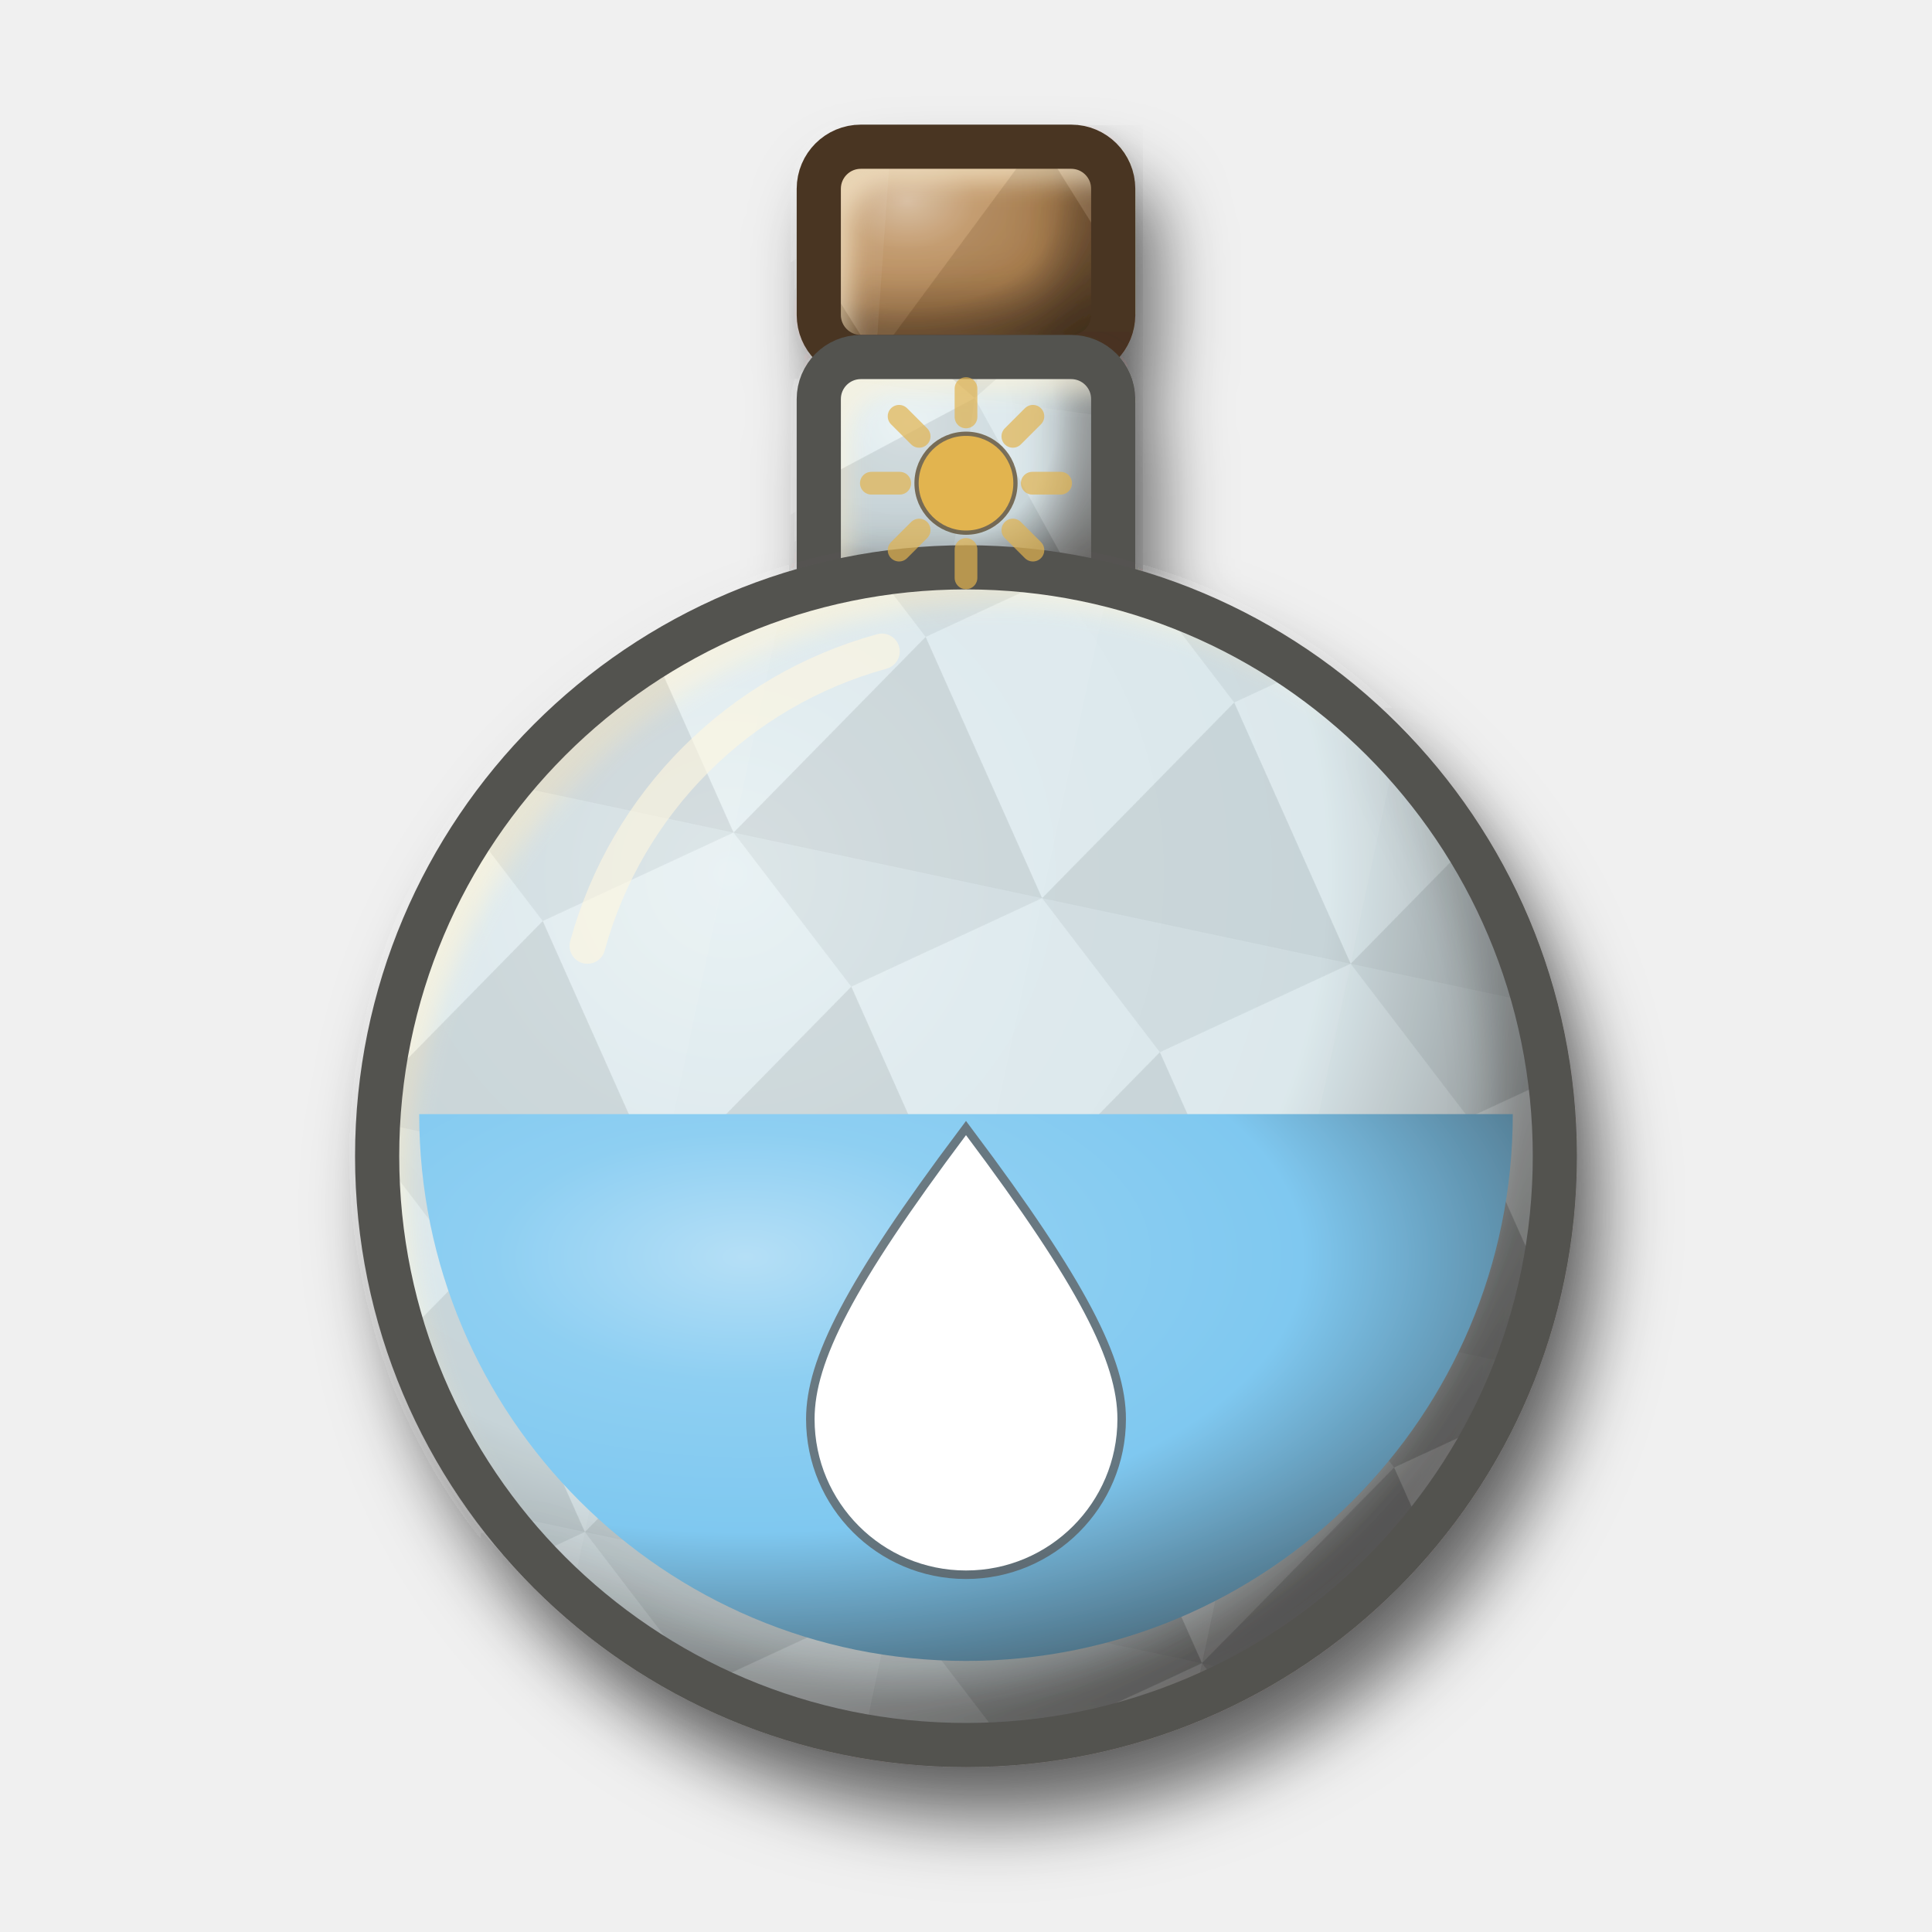
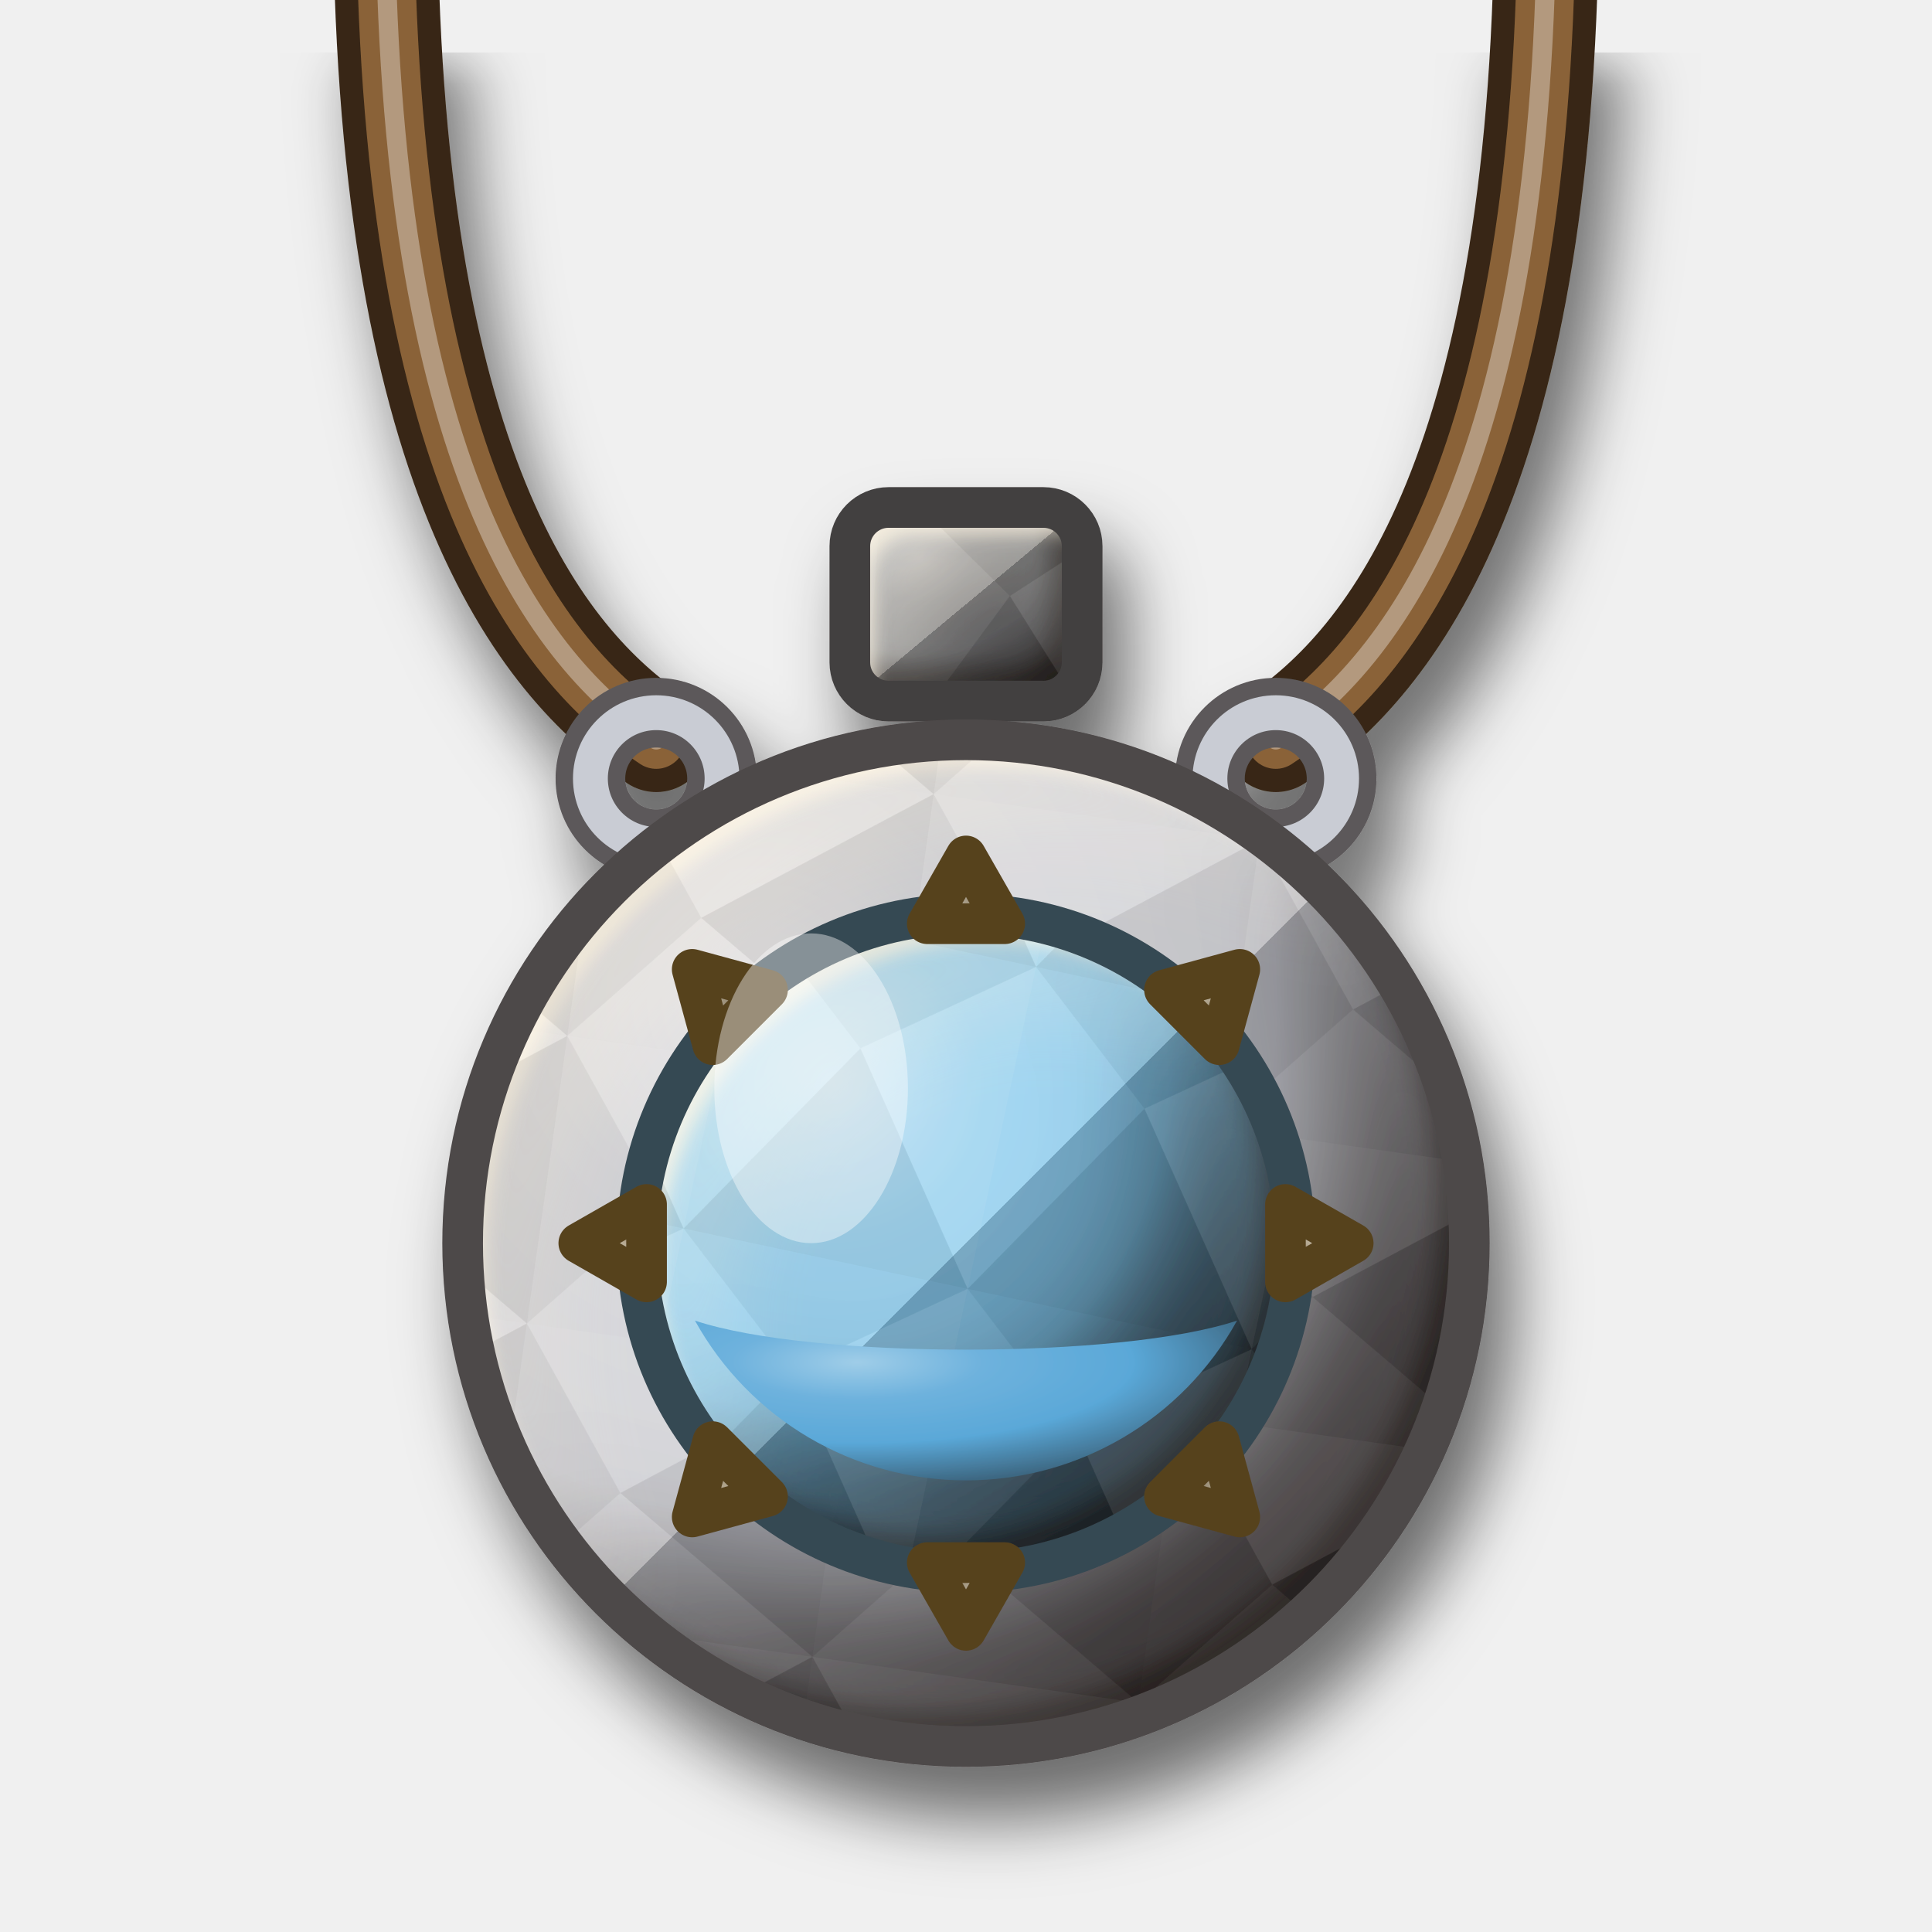
<svg xmlns="http://www.w3.org/2000/svg" width="128" height="128" viewBox="0 0 96 96">
  <defs>
    <filter id="bev" x="-10%" y="-10%" width="120%" height="120%" color-interpolation-filters="sRGB">
      <feOffset in="SourceAlpha" dx="1.5" dy="1.7" result="o1" />
      <feComposite in="SourceAlpha" in2="o1" operator="out" result="e1" />
      <feGaussianBlur in="e1" stdDeviation="0.55" result="b1" />
      <feFlood flood-color="#fff3d6" flood-opacity="0.62" />
      <feComposite in2="b1" operator="in" result="hi" />
      <feOffset in="SourceAlpha" dx="-2.2" dy="-2.4" result="o2" />
      <feComposite in="SourceAlpha" in2="o2" operator="out" result="e2" />
      <feGaussianBlur in="e2" stdDeviation="1.3" result="b2" />
      <feFlood flood-color="#140b05" flood-opacity="0.42" />
      <feComposite in2="b2" operator="in" result="lo" />
      <feMerge>
        <feMergeNode in="SourceGraphic" />
        <feMergeNode in="lo" />
        <feMergeNode in="hi" />
      </feMerge>
    </filter>
    <filter id="sculpt" x="-10%" y="-10%" width="120%" height="120%" color-interpolation-filters="sRGB">
      <feOffset in="SourceAlpha" dx="4.2" dy="4.6" result="wideo" />
      <feComposite in="SourceAlpha" in2="wideo" operator="out" result="widee" />
      <feGaussianBlur in="widee" stdDeviation="2.4" result="wideb" />
      <feComposite in="wideb" in2="SourceAlpha" operator="in" result="widec" />
      <feFlood flood-color="#fff4dc" flood-opacity="0.3" />
      <feComposite in2="widec" operator="in" result="wide" />
      <feOffset in="SourceAlpha" dx="1.2" dy="1.4" result="rimo" />
      <feComposite in="SourceAlpha" in2="rimo" operator="out" result="rime" />
      <feGaussianBlur in="rime" stdDeviation="0.45" result="rimb" />
      <feComposite in="rimb" in2="SourceAlpha" operator="in" result="rimc" />
      <feFlood flood-color="#fff6e2" flood-opacity="0.8" />
      <feComposite in2="rimc" operator="in" result="rim" />
      <feOffset in="SourceAlpha" dx="-5.5" dy="-6" result="formo" />
      <feComposite in="SourceAlpha" in2="formo" operator="out" result="forme" />
      <feGaussianBlur in="forme" stdDeviation="3.2" result="formb" />
      <feComposite in="formb" in2="SourceAlpha" operator="in" result="formc" />
      <feFlood flood-color="#0e0703" flood-opacity="0.55" />
      <feComposite in2="formc" operator="in" result="form" />
      <feOffset in="SourceAlpha" dx="-1.5" dy="-1.7" result="edgeo" />
      <feComposite in="SourceAlpha" in2="edgeo" operator="out" result="edgee" />
      <feGaussianBlur in="edgee" stdDeviation="0.7" result="edgeb" />
      <feComposite in="edgeb" in2="SourceAlpha" operator="in" result="edgec" />
      <feFlood flood-color="#120a05" flood-opacity="0.55" />
      <feComposite in2="edgec" operator="in" result="edge" />
      <feMerge>
        <feMergeNode in="SourceGraphic" />
        <feMergeNode in="form" />
        <feMergeNode in="edge" />
        <feMergeNode in="wide" />
        <feMergeNode in="rim" />
      </feMerge>
    </filter>
    <filter id="sculptLight" x="-10%" y="-10%" width="120%" height="120%" color-interpolation-filters="sRGB">
      <feOffset in="SourceAlpha" dx="4.2" dy="4.6" result="wideo" />
      <feComposite in="SourceAlpha" in2="wideo" operator="out" result="widee" />
      <feGaussianBlur in="widee" stdDeviation="2.4" result="wideb" />
      <feComposite in="wideb" in2="SourceAlpha" operator="in" result="widec" />
      <feFlood flood-color="#fff4dc" flood-opacity="0.3" />
      <feComposite in2="widec" operator="in" result="wide" />
      <feOffset in="SourceAlpha" dx="1.2" dy="1.4" result="rimo" />
      <feComposite in="SourceAlpha" in2="rimo" operator="out" result="rime" />
      <feGaussianBlur in="rime" stdDeviation="0.45" result="rimb" />
      <feComposite in="rimb" in2="SourceAlpha" operator="in" result="rimc" />
      <feFlood flood-color="#fff6e2" flood-opacity="0.8" />
      <feComposite in2="rimc" operator="in" result="rim" />
      <feOffset in="SourceAlpha" dx="-5.5" dy="-6" result="formo" />
      <feComposite in="SourceAlpha" in2="formo" operator="out" result="forme" />
      <feGaussianBlur in="forme" stdDeviation="3.2" result="formb" />
      <feComposite in="formb" in2="SourceAlpha" operator="in" result="formc" />
      <feFlood flood-color="#0e0703" flood-opacity="0.55" />
      <feComposite in2="formc" operator="in" result="form" />
      <feOffset in="SourceAlpha" dx="-1.5" dy="-1.7" result="edgeo" />
      <feComposite in="SourceAlpha" in2="edgeo" operator="out" result="edgee" />
      <feGaussianBlur in="edgee" stdDeviation="0.7" result="edgeb" />
      <feComposite in="edgeb" in2="SourceAlpha" operator="in" result="edgec" />
      <feFlood flood-color="#120a05" flood-opacity="0.55" />
      <feComposite in2="edgec" operator="in" result="edge" />
      <feMerge>
        <feMergeNode in="form" />
        <feMergeNode in="edge" />
        <feMergeNode in="wide" />
        <feMergeNode in="rim" />
      </feMerge>
    </filter>
    <linearGradient id="planes" x1="0" y1="0" x2="1" y2="1">
      <stop offset="0.5" stop-color="#fff6e6" stop-opacity="0.16" />
      <stop offset="0.5" stop-color="#0b0603" stop-opacity="0.2" />
    </linearGradient>
    <filter id="paint" x="-20%" y="-20%" width="140%" height="145%" color-interpolation-filters="sRGB">
-       <feTurbulence type="fractalNoise" baseFrequency="0.22" numOctaves="2" seed="96" result="n" />
+       <feTurbulence type="fractalNoise" baseFrequency="0.22" numOctaves="2" seed="94" result="n" />
      <feColorMatrix in="n" type="matrix" values="0.14 0.14 0.14 0 0.29  0.14 0.14 0.14 0 0.29  0.14 0.14 0.14 0 0.29  0 0 0 0 1" result="ng" />
      <feBlend in="ng" in2="SourceGraphic" mode="soft-light" result="t" />
      <feComposite in="t" in2="SourceAlpha" operator="in" result="tex" />
      <feDropShadow in="tex" dx="1.2" dy="2.6" stdDeviation="1.7" flood-color="#000" flood-opacity="0.55" />
    </filter>
    <radialGradient id="g0" cx="0.3" cy="0.26" r="0.92">
-       <stop offset="0" stop-color="#d6bb9d" />
-       <stop offset="0.25" stop-color="#c1986a" />
-       <stop offset="0.55" stop-color="#b98a56" />
-       <stop offset="1" stop-color="#4c3723" />
+       <stop offset="0" stop-color="#cdd1d6" />
+       <stop offset="0.25" stop-color="#b2b9c1" />
+       <stop offset="0.55" stop-color="#a8b0b8" />
+       <stop offset="1" stop-color="#464444" />
    </radialGradient>
    <pattern id="f1" width="17" height="15" patternUnits="userSpaceOnUse" patternTransform="rotate(94)">
      <path d="M0 0 L17 0 L6 8Z" fill="#fff" fill-opacity="0.1" />
      <path d="M6 8 L17 0 L17 15Z" fill="#000" fill-opacity="0.08" />
      <path d="M0 0 L6 8 L0 15Z" fill="#000" fill-opacity="0.05" />
      <path d="M0 15 L6 8 L17 15Z" fill="#fff" fill-opacity="0.05" />
    </pattern>
    <radialGradient id="g2" cx="0.3" cy="0.26" r="0.92">
-       <stop offset="0" stop-color="#e8f1f3" />
-       <stop offset="0.25" stop-color="#dde9ed" />
-       <stop offset="0.55" stop-color="#d8e6ea" />
-       <stop offset="1" stop-color="#575655" />
+       <stop offset="0" stop-color="#e0e1e6" />
+       <stop offset="0.25" stop-color="#cfd2d9" />
+       <stop offset="0.55" stop-color="#c9ccd4" />
+       <stop offset="1" stop-color="#524d4d" />
    </radialGradient>
    <pattern id="f3" width="17" height="15" patternUnits="userSpaceOnUse" patternTransform="rotate(8)">
      <path d="M0 0 L17 0 L6 8Z" fill="#fff" fill-opacity="0.1" />
      <path d="M6 8 L17 0 L17 15Z" fill="#000" fill-opacity="0.08" />
      <path d="M0 0 L6 8 L0 15Z" fill="#000" fill-opacity="0.05" />
      <path d="M0 15 L6 8 L17 15Z" fill="#fff" fill-opacity="0.05" />
    </pattern>
    <radialGradient id="g4" cx="0.3" cy="0.26" r="0.92">
-       <stop offset="0" stop-color="#e8f1f3" />
-       <stop offset="0.25" stop-color="#dde9ed" />
-       <stop offset="0.55" stop-color="#d8e6ea" />
-       <stop offset="1" stop-color="#575655" />
-     </radialGradient>
-     <pattern id="f5" width="17" height="15" patternUnits="userSpaceOnUse" patternTransform="rotate(102)">
-       <path d="M0 0 L17 0 L6 8Z" fill="#fff" fill-opacity="0.1" />
-       <path d="M6 8 L17 0 L17 15Z" fill="#000" fill-opacity="0.08" />
-       <path d="M0 0 L6 8 L0 15Z" fill="#000" fill-opacity="0.05" />
-       <path d="M0 15 L6 8 L17 15Z" fill="#fff" fill-opacity="0.05" />
-     </pattern>
-     <radialGradient id="g6" cx="0.3" cy="0.26" r="0.92">
      <stop offset="0" stop-color="#b5dff6" />
      <stop offset="0.25" stop-color="#8ecff2" />
      <stop offset="0.55" stop-color="#7fc8f0" />
      <stop offset="1" stop-color="#384c57" />
    </radialGradient>
+     <pattern id="f5" width="17" height="15" patternUnits="userSpaceOnUse" patternTransform="rotate(102)">
+       <path d="M0 0 L17 0 L6 8Z" fill="#fff" fill-opacity="0.1" />
+       <path d="M6 8 L17 0 L17 15Z" fill="#000" fill-opacity="0.08" />
+       <path d="M0 0 L6 8 L0 15Z" fill="#000" fill-opacity="0.05" />
+       <path d="M0 15 L6 8 L17 15Z" fill="#fff" fill-opacity="0.05" />
+     </pattern>
+     <radialGradient id="g6" cx="0.3" cy="0.26" r="0.92">
+       <stop offset="0" stop-color="#9fcde8" />
+       <stop offset="0.25" stop-color="#6eb2dd" />
+       <stop offset="0.55" stop-color="#5aa8d8" />
+       <stop offset="1" stop-color="#2c414f" />
+     </radialGradient>
+     <radialGradient id="g7" cx="0.3" cy="0.26" r="0.92">
+       <stop offset="0" stop-color="#eed49a" />
+       <stop offset="0.25" stop-color="#e5bd65" />
+       <stop offset="0.55" stop-color="#e2b450" />
+       <stop offset="1" stop-color="#5a4520" />
+     </radialGradient>
+     <pattern id="f8" width="17" height="15" patternUnits="userSpaceOnUse" patternTransform="rotate(63)">
+       <path d="M0 0 L17 0 L6 8Z" fill="#fff" fill-opacity="0.1" />
+       <path d="M6 8 L17 0 L17 15Z" fill="#000" fill-opacity="0.08" />
+       <path d="M0 0 L6 8 L0 15Z" fill="#000" fill-opacity="0.05" />
+       <path d="M0 15 L6 8 L17 15Z" fill="#fff" fill-opacity="0.05" />
+     </pattern>
+     <radialGradient id="g9" cx="0.3" cy="0.26" r="0.92">
+       <stop offset="0" stop-color="#eed49a" />
+       <stop offset="0.25" stop-color="#e5bd65" />
+       <stop offset="0.55" stop-color="#e2b450" />
+       <stop offset="1" stop-color="#5a4520" />
+     </radialGradient>
+     <pattern id="f10" width="17" height="15" patternUnits="userSpaceOnUse" patternTransform="rotate(157)">
+       <path d="M0 0 L17 0 L6 8Z" fill="#fff" fill-opacity="0.1" />
+       <path d="M6 8 L17 0 L17 15Z" fill="#000" fill-opacity="0.08" />
+       <path d="M0 0 L6 8 L0 15Z" fill="#000" fill-opacity="0.05" />
+       <path d="M0 15 L6 8 L17 15Z" fill="#fff" fill-opacity="0.05" />
+     </pattern>
+     <radialGradient id="g11" cx="0.3" cy="0.26" r="0.92">
+       <stop offset="0" stop-color="#eed49a" />
+       <stop offset="0.25" stop-color="#e5bd65" />
+       <stop offset="0.55" stop-color="#e2b450" />
+       <stop offset="1" stop-color="#5a4520" />
+     </radialGradient>
+     <pattern id="f12" width="17" height="15" patternUnits="userSpaceOnUse" patternTransform="rotate(71)">
+       <path d="M0 0 L17 0 L6 8Z" fill="#fff" fill-opacity="0.1" />
+       <path d="M6 8 L17 0 L17 15Z" fill="#000" fill-opacity="0.08" />
+       <path d="M0 0 L6 8 L0 15Z" fill="#000" fill-opacity="0.05" />
+       <path d="M0 15 L6 8 L17 15Z" fill="#fff" fill-opacity="0.05" />
+     </pattern>
+     <radialGradient id="g13" cx="0.3" cy="0.26" r="0.92">
+       <stop offset="0" stop-color="#eed49a" />
+       <stop offset="0.25" stop-color="#e5bd65" />
+       <stop offset="0.55" stop-color="#e2b450" />
+       <stop offset="1" stop-color="#5a4520" />
+     </radialGradient>
+     <pattern id="f14" width="17" height="15" patternUnits="userSpaceOnUse" patternTransform="rotate(165)">
+       <path d="M0 0 L17 0 L6 8Z" fill="#fff" fill-opacity="0.1" />
+       <path d="M6 8 L17 0 L17 15Z" fill="#000" fill-opacity="0.08" />
+       <path d="M0 0 L6 8 L0 15Z" fill="#000" fill-opacity="0.05" />
+       <path d="M0 15 L6 8 L17 15Z" fill="#fff" fill-opacity="0.05" />
+     </pattern>
+     <radialGradient id="g15" cx="0.3" cy="0.26" r="0.92">
+       <stop offset="0" stop-color="#eed49a" />
+       <stop offset="0.25" stop-color="#e5bd65" />
+       <stop offset="0.55" stop-color="#e2b450" />
+       <stop offset="1" stop-color="#5a4520" />
+     </radialGradient>
+     <pattern id="f16" width="17" height="15" patternUnits="userSpaceOnUse" patternTransform="rotate(79)">
+       <path d="M0 0 L17 0 L6 8Z" fill="#fff" fill-opacity="0.1" />
+       <path d="M6 8 L17 0 L17 15Z" fill="#000" fill-opacity="0.08" />
+       <path d="M0 0 L6 8 L0 15Z" fill="#000" fill-opacity="0.05" />
+       <path d="M0 15 L6 8 L17 15Z" fill="#fff" fill-opacity="0.05" />
+     </pattern>
+     <radialGradient id="g17" cx="0.3" cy="0.26" r="0.92">
+       <stop offset="0" stop-color="#eed49a" />
+       <stop offset="0.25" stop-color="#e5bd65" />
+       <stop offset="0.55" stop-color="#e2b450" />
+       <stop offset="1" stop-color="#5a4520" />
+     </radialGradient>
+     <pattern id="f18" width="17" height="15" patternUnits="userSpaceOnUse" patternTransform="rotate(173)">
+       <path d="M0 0 L17 0 L6 8Z" fill="#fff" fill-opacity="0.1" />
+       <path d="M6 8 L17 0 L17 15Z" fill="#000" fill-opacity="0.08" />
+       <path d="M0 0 L6 8 L0 15Z" fill="#000" fill-opacity="0.05" />
+       <path d="M0 15 L6 8 L17 15Z" fill="#fff" fill-opacity="0.05" />
+     </pattern>
+     <radialGradient id="g19" cx="0.3" cy="0.26" r="0.92">
+       <stop offset="0" stop-color="#eed49a" />
+       <stop offset="0.25" stop-color="#e5bd65" />
+       <stop offset="0.55" stop-color="#e2b450" />
+       <stop offset="1" stop-color="#5a4520" />
+     </radialGradient>
+     <pattern id="f20" width="17" height="15" patternUnits="userSpaceOnUse" patternTransform="rotate(87)">
+       <path d="M0 0 L17 0 L6 8Z" fill="#fff" fill-opacity="0.1" />
+       <path d="M6 8 L17 0 L17 15Z" fill="#000" fill-opacity="0.08" />
+       <path d="M0 0 L6 8 L0 15Z" fill="#000" fill-opacity="0.05" />
+       <path d="M0 15 L6 8 L17 15Z" fill="#fff" fill-opacity="0.05" />
+     </pattern>
+     <radialGradient id="g21" cx="0.3" cy="0.26" r="0.92">
+       <stop offset="0" stop-color="#eed49a" />
+       <stop offset="0.25" stop-color="#e5bd65" />
+       <stop offset="0.55" stop-color="#e2b450" />
+       <stop offset="1" stop-color="#5a4520" />
+     </radialGradient>
+     <pattern id="f22" width="17" height="15" patternUnits="userSpaceOnUse" patternTransform="rotate(1)">
+       <path d="M0 0 L17 0 L6 8Z" fill="#fff" fill-opacity="0.1" />
+       <path d="M6 8 L17 0 L17 15Z" fill="#000" fill-opacity="0.08" />
+       <path d="M0 0 L6 8 L0 15Z" fill="#000" fill-opacity="0.05" />
+       <path d="M0 15 L6 8 L17 15Z" fill="#fff" fill-opacity="0.05" />
+     </pattern>
  </defs>
  <g filter="url(#paint)">
-     <g id="art" transform="translate(48 47) scale(1.045) translate(-48.00 -48.00)">
-       <rect x="41" y="10" width="14" height="10" rx="2" fill="url(#g0)" filter="url(#bev)" />
-       <rect x="41" y="10" width="14" height="10" rx="2" fill="url(#f1)" />
-       <rect x="41" y="10" width="14" height="10" rx="2" fill="none" stroke="#493421" stroke-width="2.1" stroke-linejoin="round" stroke-linecap="round" />
-       <rect x="41" y="20" width="14" height="12" rx="2" fill="url(#g2)" filter="url(#bev)" />
-       <rect x="41" y="20" width="14" height="12" rx="2" fill="url(#f3)" />
-       <rect x="41" y="20" width="14" height="12" rx="2" fill="none" stroke="#535250" stroke-width="2.1" stroke-linejoin="round" stroke-linecap="round" />
-       <circle cx="48" cy="58" r="28" fill="url(#g4)" filter="url(#bev)" />
-       <circle cx="48" cy="58" r="28" fill="url(#f5)" />
-       <circle cx="48" cy="58" r="28" fill="none" stroke="#535250" stroke-width="2.1" stroke-linejoin="round" stroke-linecap="round" />
-       <path d="M22 56 A26 26 0 0 0 74 56Z" fill="url(#g6)" />
-       <g transform="translate(48 66) scale(0.9)">
-         <g stroke="#5b5552" stroke-width="0.9" stroke-opacity="0.7" paint-order="stroke">
-           <path d="M0 -10 C6 -2 8 2 8 5 A8 8 0 0 1 -8 5 C-8 2 -6 -2 0 -10Z" fill="#ffffff" />
-         </g>
-       </g>
-       <path d="M30 48 A20 20 0 0 1 44 34" fill="none" stroke="rgba(255,246,224,0.6)" stroke-width="1.7" stroke-linejoin="round" stroke-linecap="round" />
-       <g transform="translate(48 26) scale(0.45)">
-         <g stroke="#523e1e" stroke-width="0.9" stroke-opacity="0.7" paint-order="stroke">
-           <circle r="5" fill="#e2b450" />
-           <path d="M0 -7 L0 -10" stroke="#e2b450" stroke-width="2.4" stroke-linecap="round" transform="rotate(0)" />
-           <path d="M0 -7 L0 -10" stroke="#e2b450" stroke-width="2.4" stroke-linecap="round" transform="rotate(45)" />
-           <path d="M0 -7 L0 -10" stroke="#e2b450" stroke-width="2.4" stroke-linecap="round" transform="rotate(90)" />
-           <path d="M0 -7 L0 -10" stroke="#e2b450" stroke-width="2.4" stroke-linecap="round" transform="rotate(135)" />
-           <path d="M0 -7 L0 -10" stroke="#e2b450" stroke-width="2.4" stroke-linecap="round" transform="rotate(180)" />
-           <path d="M0 -7 L0 -10" stroke="#e2b450" stroke-width="2.4" stroke-linecap="round" transform="rotate(225)" />
-           <path d="M0 -7 L0 -10" stroke="#e2b450" stroke-width="2.4" stroke-linecap="round" transform="rotate(270)" />
-           <path d="M0 -7 L0 -10" stroke="#e2b450" stroke-width="2.4" stroke-linecap="round" transform="rotate(315)" />
-         </g>
-       </g>
+     <g id="art" transform="translate(48 56) scale(0.962) translate(-48.00 -54.00)">
+       <g class="nofit">
+         <path d="M18 -10 C18 20 26 30 32 34 M78 -10 C78 20 70 30 64 34" fill="none" stroke="#372616" stroke-width="5.4" stroke-linejoin="round" stroke-linecap="round" />
+         <path d="M18 -10 C18 20 26 30 32 34 M78 -10 C78 20 70 30 64 34" fill="none" stroke="#8a6238" stroke-width="3" stroke-linejoin="round" stroke-linecap="round" />
+         <path d="M18 -10 C18 20 26 30 32 34 M78 -10 C78 20 70 30 64 34" fill="none" stroke="#b3997e" stroke-width="1" stroke-linejoin="round" stroke-linecap="round" />
+       </g>
+       <circle cx="32" cy="36" r="3.4" fill="none" stroke="#5c595a" stroke-width="3.6" />
+       <circle cx="32" cy="36" r="3.4" fill="none" stroke="#c9ccd4" stroke-width="1.8" />
+       <circle cx="64" cy="36" r="3.4" fill="none" stroke="#5c595a" stroke-width="3.6" />
+       <circle cx="64" cy="36" r="3.4" fill="none" stroke="#c9ccd4" stroke-width="1.8" />
+       <rect x="42" y="22" width="12" height="10" rx="2" fill="url(#g0)" filter="url(#sculpt)" />
+       <rect x="42" y="22" width="12" height="10" rx="2" fill="url(#f1)" />
+       <rect x="42" y="22" width="12" height="10" rx="2" fill="url(#planes)" />
+       <rect x="42" y="22" width="12" height="10" rx="2" fill="none" stroke="#434040" stroke-width="2.1" stroke-linejoin="round" stroke-linecap="round" />
+       <circle cx="48" cy="60" r="26" fill="url(#g2)" filter="url(#sculpt)" />
+       <circle cx="48" cy="60" r="26" fill="url(#f3)" />
+       <circle cx="48" cy="60" r="26" fill="url(#planes)" />
+       <circle cx="48" cy="60" r="26" fill="none" stroke="#4e4949" stroke-width="2.1" stroke-linejoin="round" stroke-linecap="round" />
+       <circle cx="48" cy="60" r="17" fill="url(#g4)" filter="url(#sculpt)" />
+       <circle cx="48" cy="60" r="17" fill="url(#f5)" />
+       <circle cx="48" cy="60" r="17" fill="url(#planes)" />
+       <circle cx="48" cy="60" r="17" fill="none" stroke="#364852" stroke-width="2.1" stroke-linejoin="round" stroke-linecap="round" />
+       <path d="M34 64 A16 16 0 0 0 62 64 C56 66 40 66 34 64Z" fill="url(#g6)" />
+       <g transform="rotate(0 48 60)">
+         <path d="M48 40 L50 43.5 L46 43.5Z" fill="url(#g7)" filter="url(#sculpt)" />
+         <path d="M48 40 L50 43.5 L46 43.5Z" fill="url(#f8)" />
+         <path d="M48 40 L50 43.5 L46 43.5Z" fill="url(#planes)" />
+         <path d="M48 40 L50 43.5 L46 43.5Z" fill="none" stroke="#56421f" stroke-width="2.1" stroke-linejoin="round" stroke-linecap="round" />
+       </g>
+       <g transform="rotate(45 48 60)">
+         <path d="M48 40 L50 43.5 L46 43.5Z" fill="url(#g9)" filter="url(#sculpt)" />
+         <path d="M48 40 L50 43.5 L46 43.5Z" fill="url(#f10)" />
+         <path d="M48 40 L50 43.5 L46 43.5Z" fill="url(#planes)" />
+         <path d="M48 40 L50 43.5 L46 43.5Z" fill="none" stroke="#56421f" stroke-width="2.1" stroke-linejoin="round" stroke-linecap="round" />
+       </g>
+       <g transform="rotate(90 48 60)">
+         <path d="M48 40 L50 43.5 L46 43.5Z" fill="url(#g11)" filter="url(#sculpt)" />
+         <path d="M48 40 L50 43.5 L46 43.5Z" fill="url(#f12)" />
+         <path d="M48 40 L50 43.5 L46 43.5Z" fill="url(#planes)" />
+         <path d="M48 40 L50 43.5 L46 43.5Z" fill="none" stroke="#56421f" stroke-width="2.1" stroke-linejoin="round" stroke-linecap="round" />
+       </g>
+       <g transform="rotate(135 48 60)">
+         <path d="M48 40 L50 43.5 L46 43.5Z" fill="url(#g13)" filter="url(#sculpt)" />
+         <path d="M48 40 L50 43.5 L46 43.5Z" fill="url(#f14)" />
+         <path d="M48 40 L50 43.5 L46 43.5Z" fill="url(#planes)" />
+         <path d="M48 40 L50 43.5 L46 43.5Z" fill="none" stroke="#56421f" stroke-width="2.1" stroke-linejoin="round" stroke-linecap="round" />
+       </g>
+       <g transform="rotate(180 48 60)">
+         <path d="M48 40 L50 43.5 L46 43.5Z" fill="url(#g15)" filter="url(#sculpt)" />
+         <path d="M48 40 L50 43.5 L46 43.5Z" fill="url(#f16)" />
+         <path d="M48 40 L50 43.5 L46 43.5Z" fill="url(#planes)" />
+         <path d="M48 40 L50 43.5 L46 43.5Z" fill="none" stroke="#56421f" stroke-width="2.1" stroke-linejoin="round" stroke-linecap="round" />
+       </g>
+       <g transform="rotate(225 48 60)">
+         <path d="M48 40 L50 43.5 L46 43.5Z" fill="url(#g17)" filter="url(#sculpt)" />
+         <path d="M48 40 L50 43.5 L46 43.5Z" fill="url(#f18)" />
+         <path d="M48 40 L50 43.5 L46 43.5Z" fill="url(#planes)" />
+         <path d="M48 40 L50 43.5 L46 43.5Z" fill="none" stroke="#56421f" stroke-width="2.1" stroke-linejoin="round" stroke-linecap="round" />
+       </g>
+       <g transform="rotate(270 48 60)">
+         <path d="M48 40 L50 43.5 L46 43.5Z" fill="url(#g19)" filter="url(#sculpt)" />
+         <path d="M48 40 L50 43.5 L46 43.5Z" fill="url(#f20)" />
+         <path d="M48 40 L50 43.5 L46 43.5Z" fill="url(#planes)" />
+         <path d="M48 40 L50 43.5 L46 43.5Z" fill="none" stroke="#56421f" stroke-width="2.1" stroke-linejoin="round" stroke-linecap="round" />
+       </g>
+       <g transform="rotate(315 48 60)">
+         <path d="M48 40 L50 43.5 L46 43.5Z" fill="url(#g21)" filter="url(#sculpt)" />
+         <path d="M48 40 L50 43.5 L46 43.5Z" fill="url(#f22)" />
+         <path d="M48 40 L50 43.5 L46 43.5Z" fill="url(#planes)" />
+         <path d="M48 40 L50 43.5 L46 43.5Z" fill="none" stroke="#56421f" stroke-width="2.1" stroke-linejoin="round" stroke-linecap="round" />
+       </g>
+       <ellipse cx="40" cy="52" rx="5" ry="8" fill="#fff" fill-opacity="0.4" />
    </g>
  </g>
</svg>
